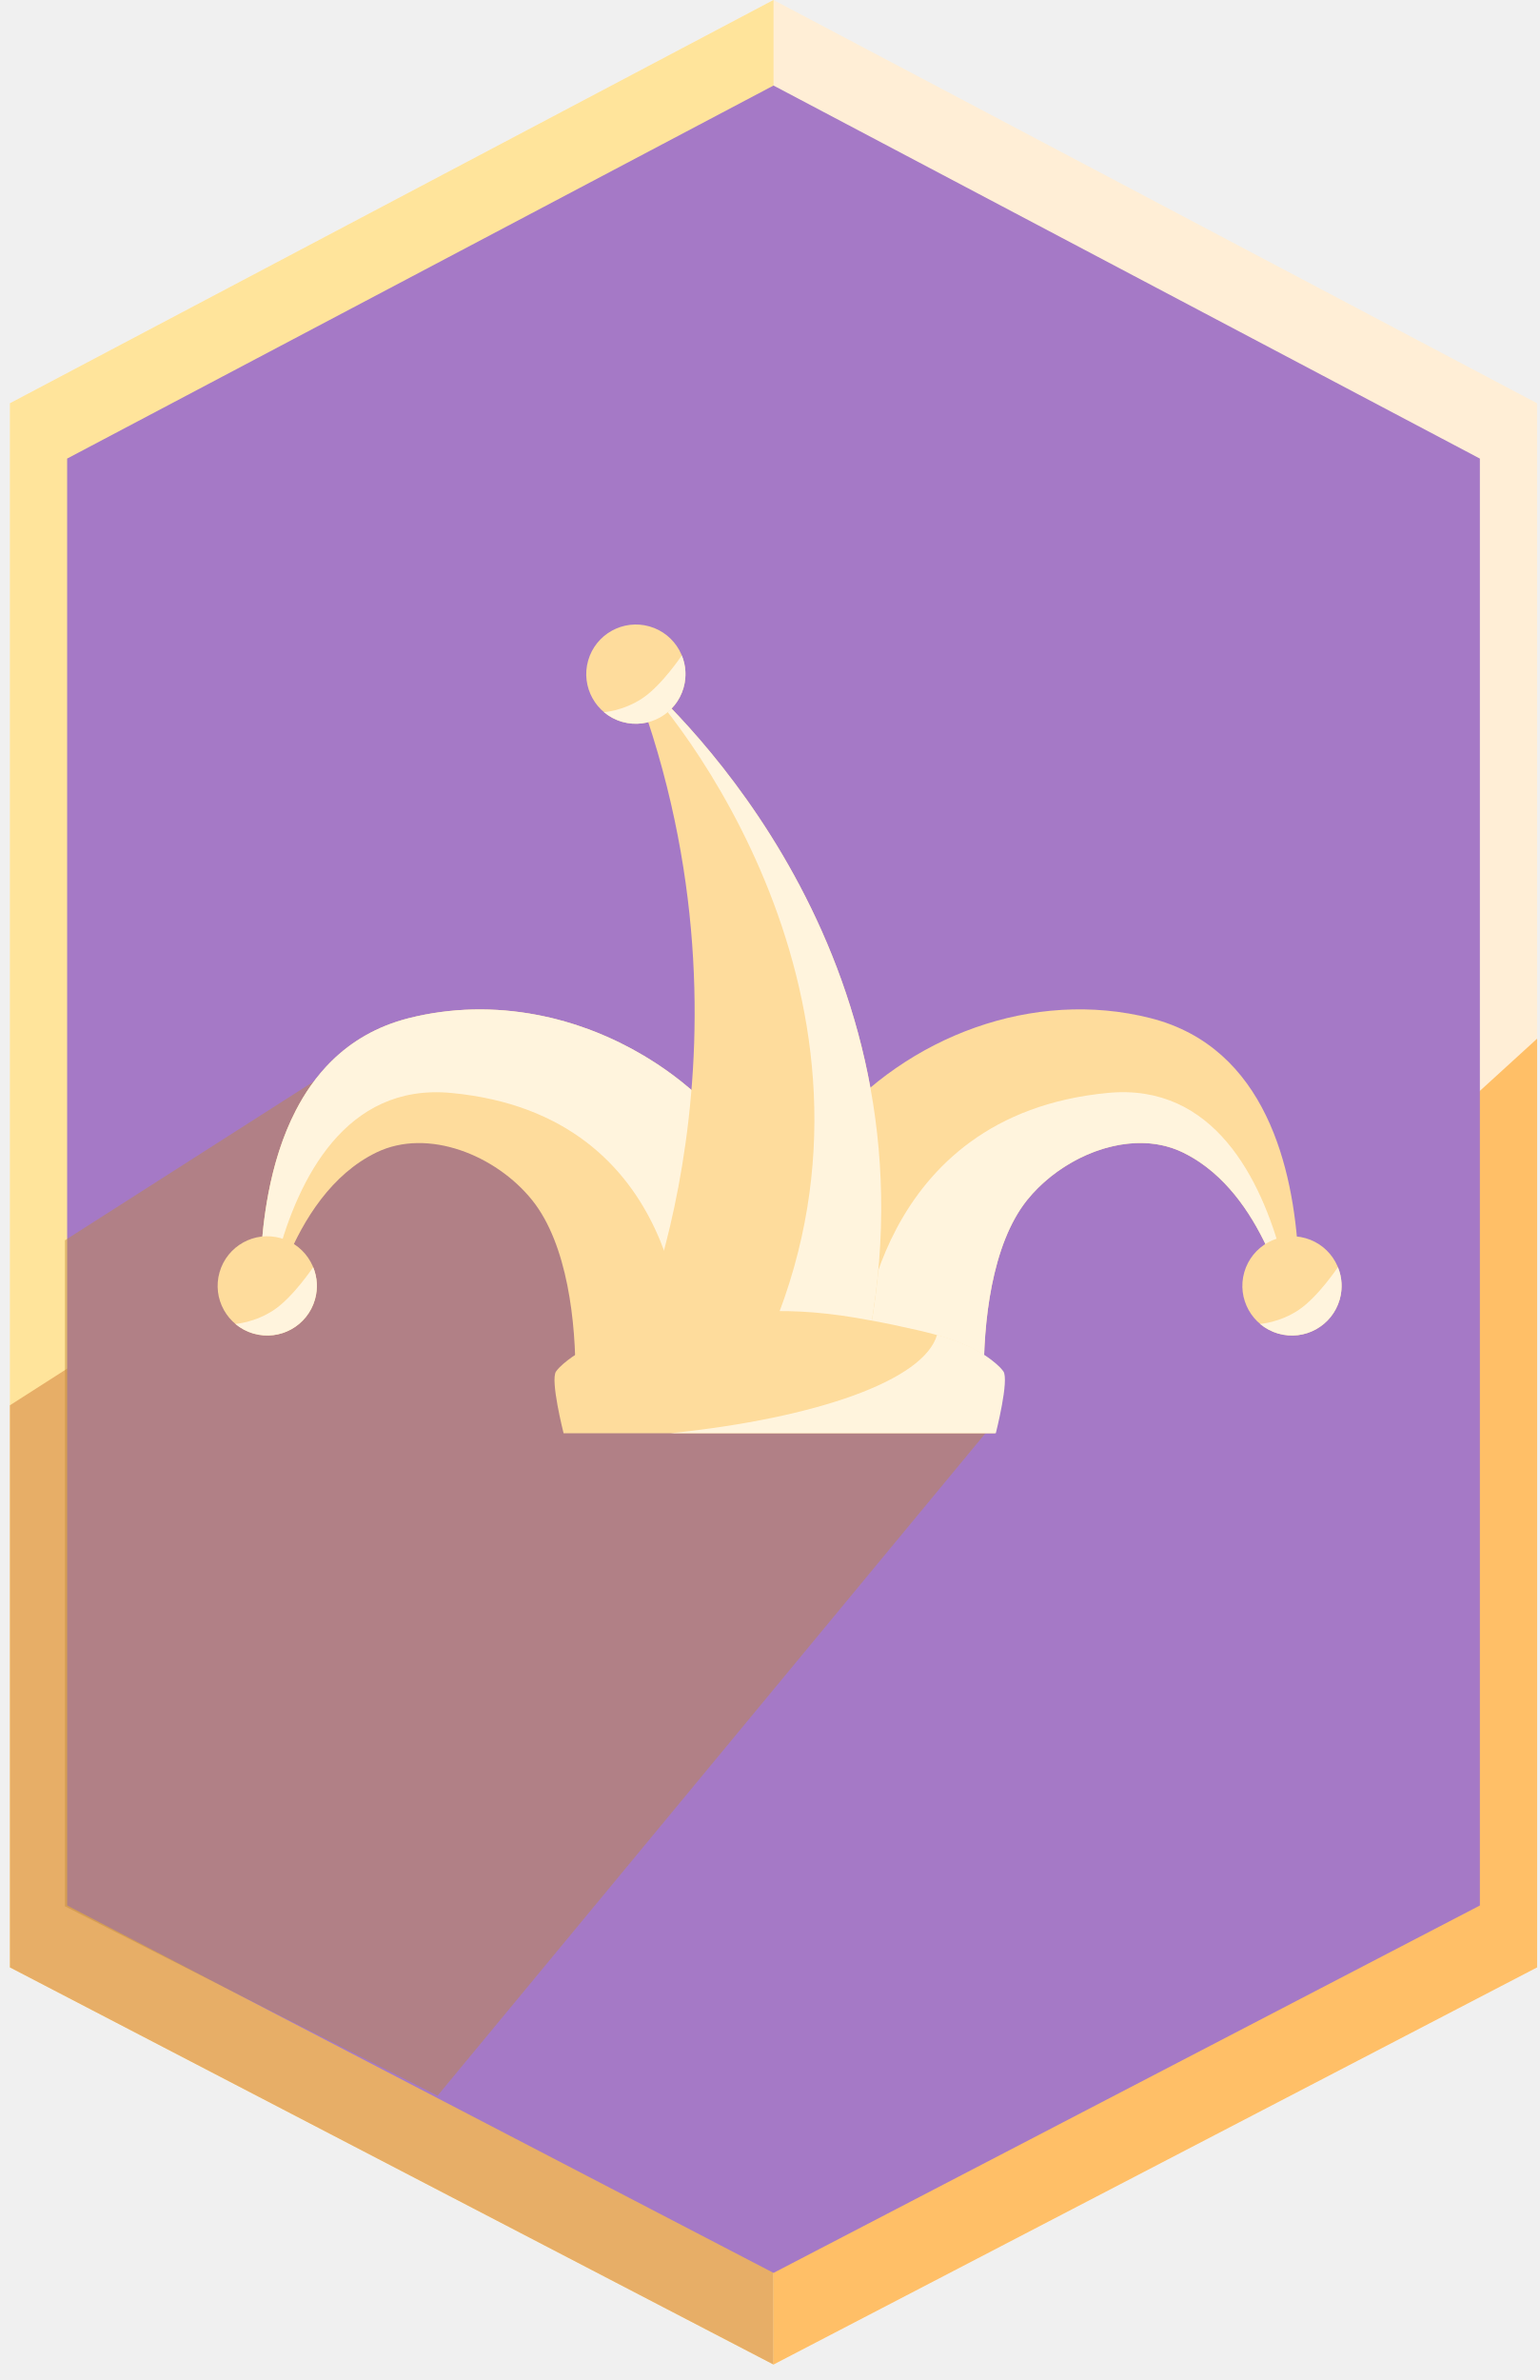
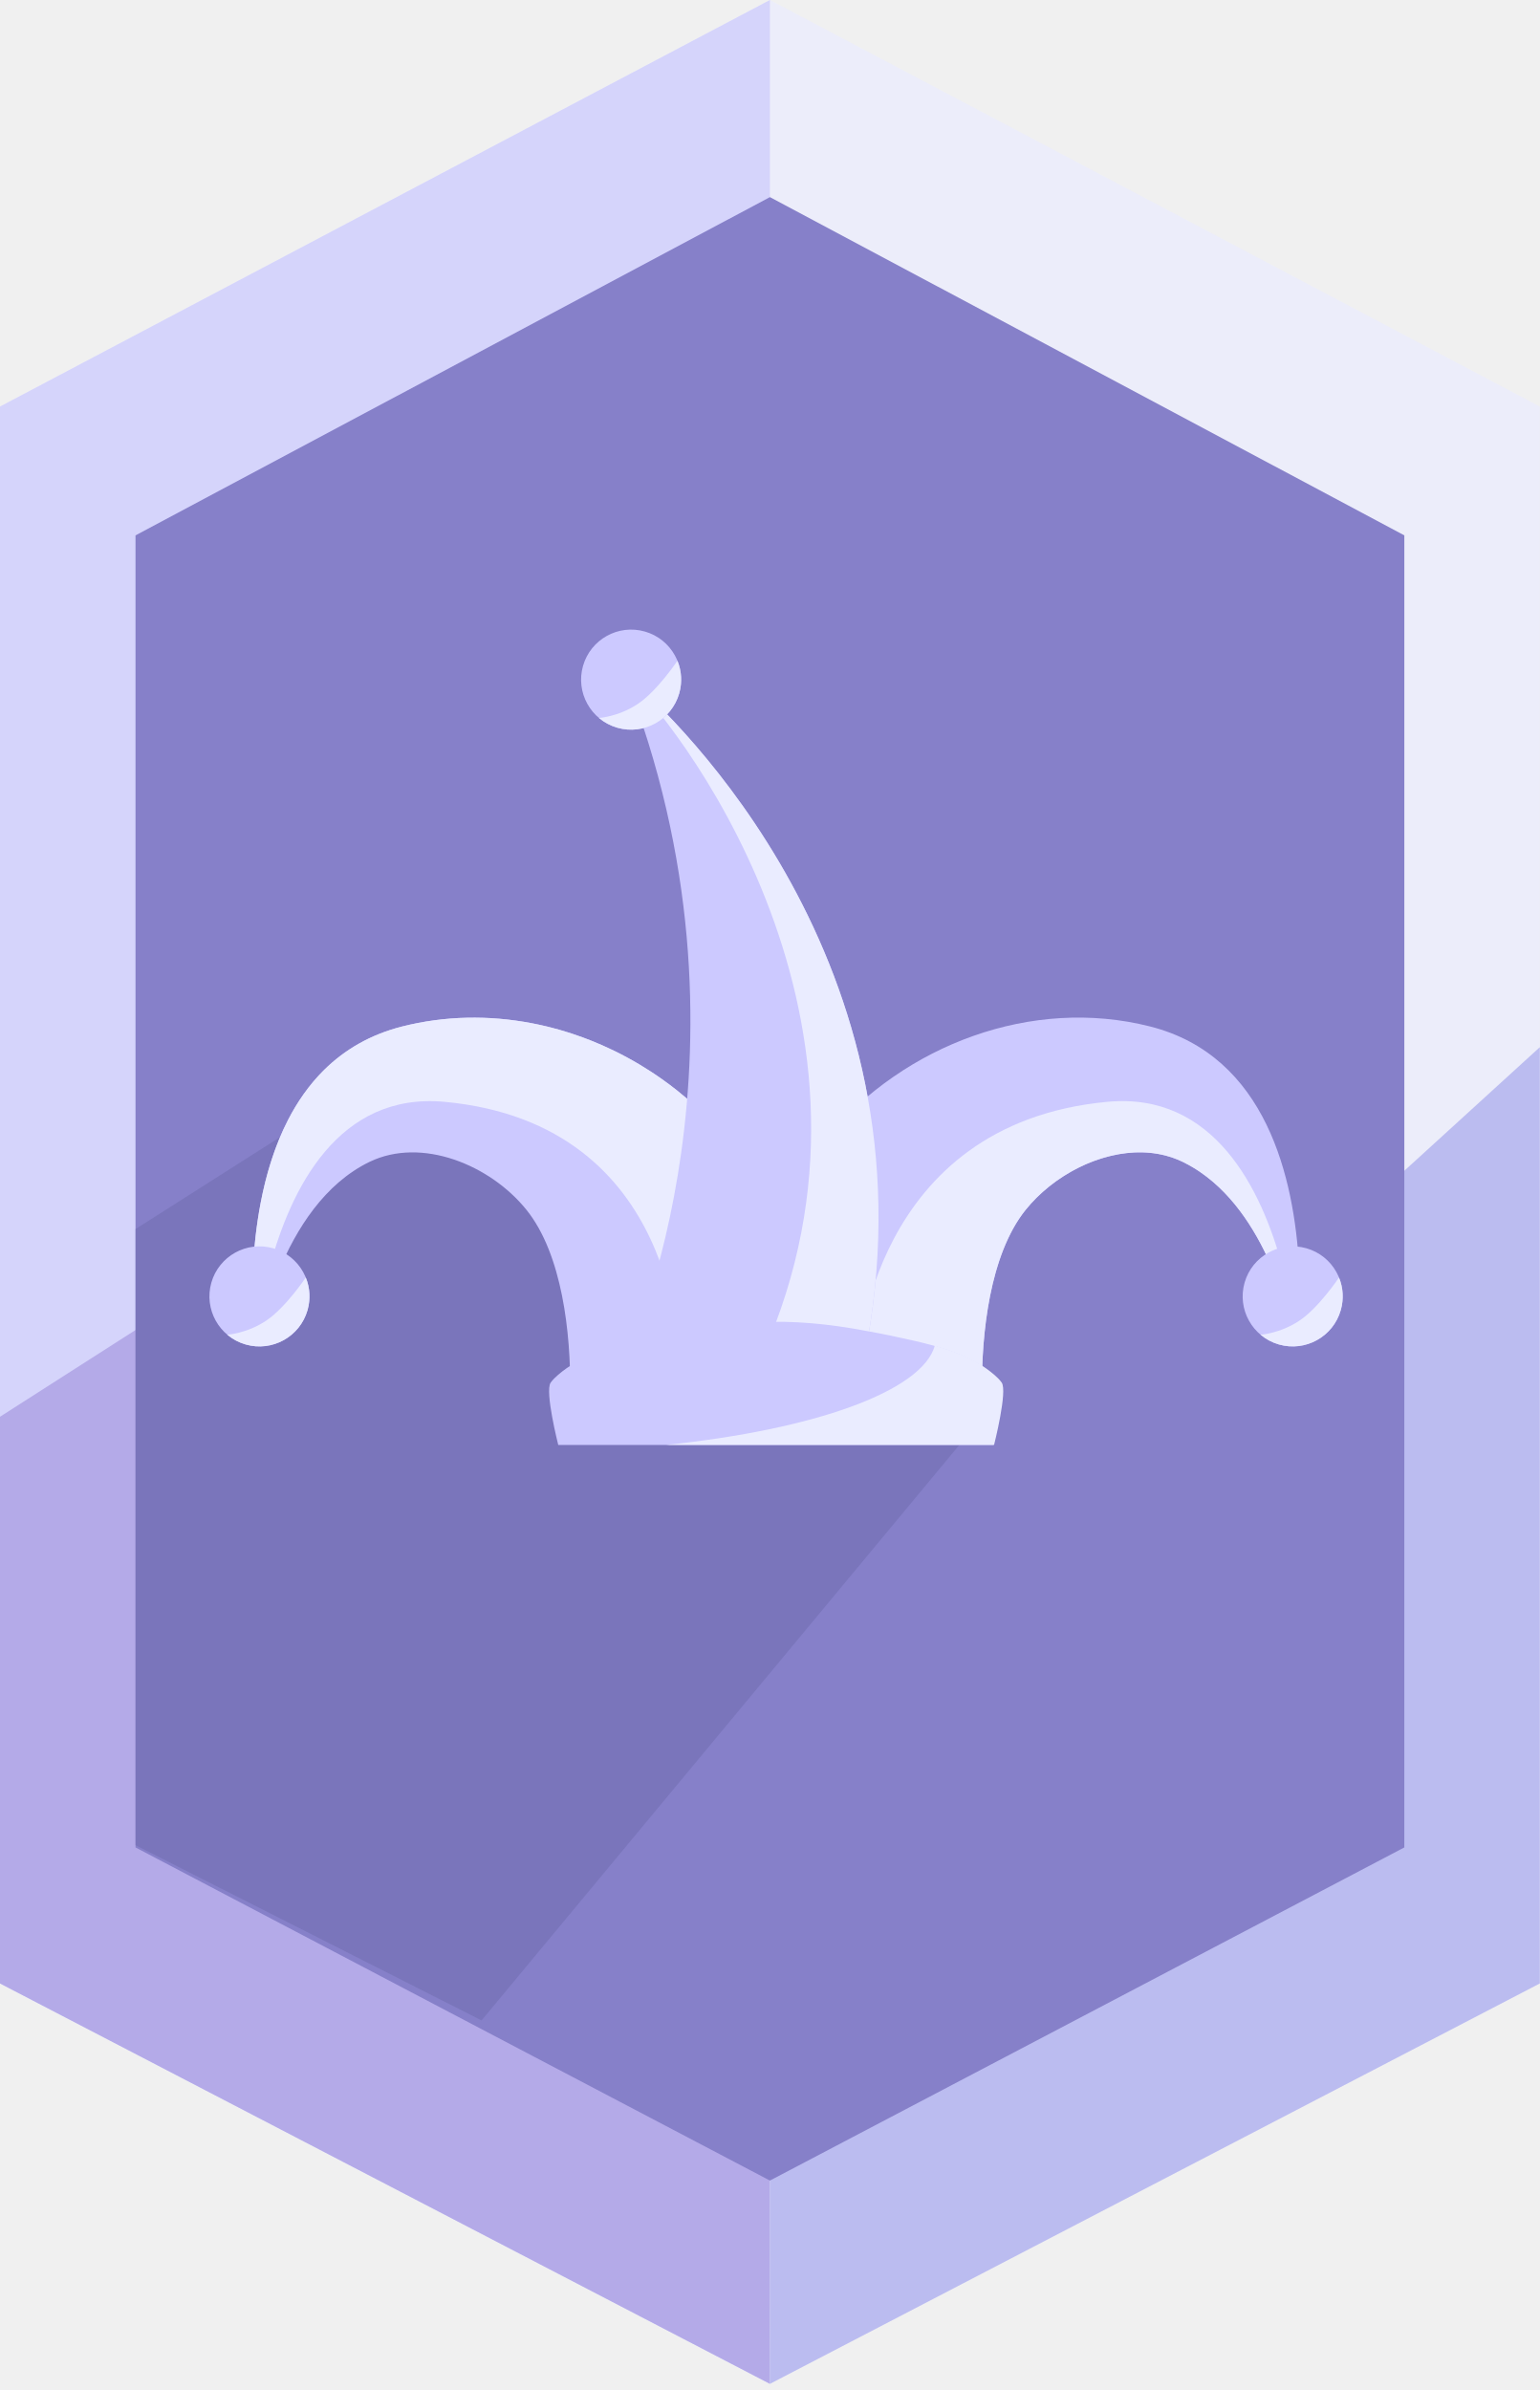
- <svg xmlns="http://www.w3.org/2000/svg" width="77" height="119" viewBox="0 0 77 119" fill="none">
-   <path d="M0.497 20.163L38.684 0L76.871 20.163V98.37L38.684 118.227L0.497 98.37V20.163Z" fill="#FFEED6" />
-   <path d="M0.497 20.163L38.684 0V33.91V52.851V118.227L0.497 98.37V20.163Z" fill="#FFE49B" />
-   <path d="M0.497 70.264L38.684 45.825V98.37V105.396V118.227L0.497 98.37V70.264Z" fill="#E7AE67" />
-   <path d="M38.684 112.117V86.761L76.871 51.935V98.37L38.684 118.227V114.867V112.117Z" fill="#FFBF67" />
-   <path d="M3.358 22.929L38.684 4.277L74.01 22.929V95.275L38.684 113.645L3.358 95.275V22.929Z" fill="#A579C6" />
-   <path opacity="0.46" d="M3.246 62.016L17.605 52.851L49.682 71.181L21.882 104.786L3.246 95.315V62.016Z" fill="#BF8A3A" />
-   <g clip-path="url(#clip0_4977_1440)">
-     <path d="M46.455 79.057C46.455 79.057 46.454 79.057 46.454 79.056V79.057H46.455V79.057Z" fill="#FFF4DD" />
-     <path d="M39.236 66.789C39.111 66.797 38.976 66.808 38.831 66.821C38.779 66.826 38.726 66.832 38.672 66.837C38.642 66.84 38.613 66.844 38.582 66.847C38.422 66.864 38.253 66.884 38.075 66.907C38.035 66.912 37.994 66.917 37.953 66.922C37.776 66.945 37.591 66.971 37.401 66.999C37.341 67.007 37.28 67.016 37.218 67.025C37.188 67.03 37.157 67.034 37.126 67.039C37.087 67.045 37.048 67.051 37.009 67.057C36.984 67.061 36.96 67.064 36.935 67.068C36.849 67.082 36.761 67.095 36.673 67.109C36.217 67.182 35.739 67.263 35.252 67.352C35.134 67.373 35.015 67.394 34.896 67.417C34.835 67.428 34.774 67.439 34.713 67.451C34.687 67.456 34.66 67.461 34.633 67.466C34.477 67.495 34.321 67.525 34.165 67.556C31.698 68.038 29.293 68.628 28.778 68.98C28.807 66.141 28.389 62.215 26.609 60.002C24.814 57.771 21.41 56.375 18.83 57.621C16.587 58.705 15.18 60.967 14.321 63.044C13.961 63.913 13.697 64.751 13.508 65.455C13.427 65.757 13.36 66.035 13.305 66.28C13.271 66.278 13.238 66.276 13.204 66.272C13.149 66.266 13.095 66.258 13.04 66.247C13.04 66.241 13.039 66.235 13.039 66.229C13.036 66.166 13.033 66.101 13.03 66.034V66.032C13.026 65.924 13.022 65.811 13.018 65.692C13.016 65.644 13.015 65.596 13.013 65.546C13.012 65.508 13.011 65.469 13.01 65.429C12.991 64.693 12.99 63.796 13.047 62.811C13.175 60.553 13.602 57.833 14.789 55.533C15.014 55.097 15.266 54.676 15.548 54.276C15.625 54.168 15.704 54.06 15.786 53.954C15.867 53.849 15.951 53.745 16.038 53.642C16.124 53.54 16.213 53.44 16.304 53.341C16.364 53.276 16.426 53.211 16.489 53.147C16.521 53.115 16.553 53.083 16.585 53.051C17.578 52.074 18.84 51.316 20.439 50.91C22.566 50.372 24.751 50.342 26.857 50.744C26.929 50.758 27.001 50.772 27.074 50.787H27.074C27.146 50.802 27.218 50.817 27.29 50.833C27.399 50.856 27.507 50.881 27.615 50.907C27.686 50.925 27.758 50.943 27.829 50.961C28.116 51.034 28.4 51.115 28.682 51.205C28.753 51.227 28.823 51.25 28.893 51.273C29.069 51.331 29.243 51.392 29.417 51.456C29.555 51.507 29.694 51.56 29.831 51.615H29.831C30.003 51.684 30.174 51.756 30.344 51.83C30.344 51.83 30.344 51.83 30.344 51.83C31.192 52.202 32.012 52.646 32.792 53.154C32.854 53.194 32.916 53.235 32.978 53.277C33.226 53.443 33.469 53.616 33.708 53.795C33.827 53.884 33.945 53.975 34.062 54.068C34.237 54.207 34.41 54.35 34.581 54.495C34.92 54.787 35.249 55.093 35.566 55.412C35.671 55.518 35.775 55.626 35.878 55.736C36.083 55.954 36.283 56.178 36.476 56.407C36.516 56.455 36.556 56.502 36.595 56.55C37.044 57.098 37.453 57.682 37.781 58.309C37.781 58.309 37.781 58.309 37.781 58.309C37.838 58.418 37.892 58.529 37.944 58.64C37.983 58.724 38.02 58.808 38.056 58.894C38.154 59.129 38.239 59.368 38.314 59.611C38.344 59.708 38.373 59.806 38.4 59.904C38.524 60.346 38.62 60.796 38.706 61.246C38.778 61.613 38.838 62.003 38.89 62.406C38.912 62.578 38.933 62.753 38.953 62.93V62.931C39.011 63.462 39.057 64.008 39.096 64.548C39.097 64.548 39.096 64.548 39.096 64.548C39.127 64.968 39.153 65.385 39.177 65.788C39.197 66.133 39.216 66.469 39.235 66.789H39.236Z" fill="#FEDC9C" />
-     <path d="M34.164 67.556C34.164 67.556 34.165 67.556 34.166 67.556V67.557H34.164V67.556Z" fill="#FFF4DD" />
-     <path d="M39.236 66.789C39.111 66.797 38.976 66.808 38.831 66.821C38.779 66.826 38.726 66.832 38.672 66.837C38.642 66.84 38.612 66.844 38.582 66.847C38.422 66.864 38.253 66.884 38.075 66.907C38.035 66.912 37.994 66.917 37.953 66.922C37.776 66.945 37.591 66.971 37.401 66.999C37.341 67.007 37.28 67.016 37.218 67.025C37.188 67.03 37.157 67.034 37.126 67.039C37.087 67.045 37.048 67.051 37.008 67.057C36.984 67.061 36.96 67.064 36.935 67.068C36.849 67.082 36.761 67.095 36.673 67.109C36.217 67.182 35.739 67.263 35.252 67.352C35.134 67.373 35.015 67.395 34.896 67.417C34.835 67.428 34.774 67.44 34.713 67.451C34.687 67.456 34.66 67.461 34.633 67.466C34.477 67.496 34.321 67.526 34.165 67.556C34.167 67.444 34.311 55.745 22.556 54.647C17.263 54.152 14.907 58.986 13.873 62.845C13.602 63.858 13.422 64.803 13.303 65.567C13.263 65.824 13.23 66.06 13.204 66.272C13.149 66.266 13.095 66.258 13.04 66.247C13.04 66.241 13.039 66.235 13.039 66.229C13.036 66.166 13.033 66.101 13.03 66.034V66.032C13.026 65.924 13.021 65.811 13.017 65.692C13.016 65.644 13.014 65.595 13.013 65.546C13.012 65.508 13.011 65.469 13.01 65.429C12.991 64.693 12.99 63.797 13.046 62.812C13.102 61.824 13.216 60.747 13.425 59.656C13.694 58.254 14.121 56.827 14.789 55.533C15.013 55.097 15.265 54.676 15.548 54.276C15.625 54.168 15.704 54.06 15.786 53.954C15.867 53.849 15.951 53.745 16.038 53.642C16.124 53.54 16.212 53.44 16.304 53.341C16.364 53.276 16.426 53.211 16.489 53.147C16.521 53.115 16.553 53.083 16.585 53.051C17.578 52.074 18.839 51.316 20.439 50.91C22.566 50.372 24.751 50.342 26.857 50.744C26.929 50.758 27.001 50.772 27.074 50.787H27.074C27.146 50.802 27.218 50.817 27.29 50.833C27.399 50.856 27.507 50.881 27.615 50.907C27.686 50.925 27.758 50.943 27.829 50.961C28.116 51.034 28.4 51.115 28.682 51.205C28.753 51.227 28.823 51.25 28.893 51.273C29.069 51.331 29.243 51.392 29.417 51.456C29.555 51.507 29.694 51.56 29.831 51.615H29.831C30.003 51.684 30.174 51.755 30.344 51.83C30.344 51.83 30.344 51.83 30.344 51.83C31.192 52.202 32.012 52.645 32.792 53.154C32.854 53.194 32.916 53.235 32.978 53.277C33.226 53.443 33.469 53.615 33.708 53.795C33.827 53.884 33.945 53.975 34.062 54.068C34.238 54.207 34.411 54.349 34.581 54.495C34.92 54.787 35.249 55.093 35.566 55.412C35.671 55.518 35.775 55.626 35.878 55.736C36.083 55.954 36.283 56.178 36.476 56.407C36.516 56.455 36.556 56.502 36.594 56.55C37.045 57.098 37.454 57.682 37.781 58.309C37.781 58.309 37.781 58.309 37.781 58.309C37.838 58.418 37.892 58.529 37.944 58.64C37.983 58.724 38.02 58.808 38.056 58.894C38.154 59.129 38.239 59.368 38.314 59.611C38.344 59.708 38.373 59.806 38.4 59.904C38.523 60.346 38.618 60.796 38.706 61.246C38.778 61.613 38.838 62.003 38.89 62.406C38.913 62.578 38.934 62.753 38.953 62.93V62.931C39.011 63.462 39.057 64.008 39.096 64.548C39.097 64.548 39.096 64.548 39.096 64.548C39.127 64.968 39.153 65.385 39.177 65.788C39.197 66.133 39.216 66.469 39.235 66.789H39.236Z" fill="#FFF4DD" />
-     <path d="M64.971 65.265C64.963 65.63 64.95 65.958 64.937 66.243C64.896 66.252 64.854 66.259 64.812 66.264C64.8 66.265 64.788 66.267 64.776 66.268C64.742 66.272 64.709 66.275 64.675 66.276C64.62 66.031 64.553 65.754 64.472 65.453C64.283 64.748 64.019 63.911 63.659 63.042C62.919 61.251 61.77 59.322 60.029 58.131C59.996 58.108 59.963 58.086 59.929 58.064C59.896 58.041 59.862 58.019 59.828 57.998C59.797 57.978 59.766 57.958 59.734 57.939C59.703 57.92 59.671 57.901 59.639 57.882C59.575 57.844 59.511 57.807 59.446 57.772C59.349 57.718 59.25 57.667 59.15 57.619C58.983 57.538 58.813 57.469 58.639 57.41C58.618 57.403 58.596 57.395 58.574 57.388C58.481 57.358 58.386 57.33 58.291 57.306C58.291 57.306 58.291 57.306 58.29 57.306C58.227 57.29 58.164 57.275 58.1 57.261C58.1 57.261 58.099 57.261 58.099 57.261C57.044 57.036 55.916 57.164 54.85 57.544C54.689 57.601 54.529 57.664 54.371 57.733C54.34 57.747 54.308 57.761 54.276 57.775C54.119 57.845 53.965 57.921 53.812 58.002C53.781 58.019 53.751 58.035 53.72 58.052C53.599 58.118 53.479 58.188 53.362 58.26C53.244 58.332 53.128 58.408 53.014 58.486C52.957 58.525 52.901 58.565 52.845 58.606C52.761 58.666 52.679 58.728 52.598 58.792H52.598C52.544 58.835 52.49 58.878 52.438 58.921H52.437C52.332 59.009 52.228 59.099 52.129 59.191H52.128C52.053 59.26 51.979 59.33 51.907 59.402C51.715 59.593 51.535 59.793 51.368 60C51.341 60.033 51.315 60.067 51.288 60.102C51.236 60.17 51.185 60.239 51.135 60.311C51.135 60.311 51.134 60.311 51.134 60.311C51.084 60.382 51.035 60.455 50.988 60.529C50.988 60.53 50.987 60.53 50.987 60.53C50.94 60.604 50.893 60.679 50.848 60.756C50.757 60.911 50.671 61.07 50.589 61.234C50.506 61.397 50.429 61.566 50.356 61.738C50.283 61.91 50.214 62.086 50.149 62.266C50.116 62.356 50.085 62.446 50.055 62.538C49.553 64.044 49.317 65.755 49.234 67.324C49.232 67.371 49.23 67.419 49.227 67.466C49.203 67.991 49.195 68.499 49.2 68.976V68.977C49.2 68.977 49.2 68.977 49.2 68.977C49.188 68.968 49.174 68.96 49.16 68.951C49.146 68.942 49.13 68.934 49.114 68.925C49.097 68.916 49.079 68.907 49.061 68.898C49.052 68.893 49.042 68.889 49.032 68.884C49.023 68.879 49.013 68.875 49.002 68.87C48.96 68.851 48.914 68.831 48.863 68.81C48.692 68.741 48.476 68.667 48.223 68.589C48.153 68.567 48.081 68.546 48.005 68.524C47.978 68.516 47.951 68.508 47.923 68.5C47.871 68.485 47.818 68.47 47.763 68.454C47.708 68.439 47.653 68.424 47.596 68.408C47.591 68.407 47.585 68.406 47.58 68.404C47.548 68.395 47.516 68.387 47.483 68.378C46.474 68.108 45.154 67.815 43.815 67.553C43.458 67.483 43.099 67.416 42.744 67.352C42.635 67.332 42.526 67.313 42.419 67.293C42.341 67.28 42.264 67.266 42.188 67.253C40.816 67.015 39.555 66.838 38.742 66.785C38.844 65.081 38.945 62.919 39.271 61.243C39.426 60.443 39.608 59.643 39.922 58.891C40.302 57.98 40.867 57.158 41.501 56.404C45.373 51.811 51.678 49.422 57.539 50.907C63.326 52.374 64.684 58.453 64.931 62.809C64.984 63.723 64.987 64.561 64.972 65.265H64.971Z" fill="#FEDC9C" />
-     <path d="M64.776 66.268C64.742 66.272 64.709 66.275 64.675 66.276C64.62 66.031 64.553 65.754 64.472 65.453C64.283 64.748 64.019 63.911 63.66 63.042C62.919 61.251 61.77 59.322 60.03 58.131C59.997 58.108 59.963 58.085 59.93 58.064C59.896 58.041 59.862 58.019 59.828 57.998C59.797 57.977 59.766 57.958 59.734 57.939C59.703 57.919 59.671 57.9 59.639 57.882C59.575 57.844 59.511 57.807 59.446 57.772C59.349 57.718 59.25 57.667 59.15 57.619C58.983 57.538 58.813 57.469 58.639 57.41C58.618 57.403 58.596 57.395 58.575 57.388C58.481 57.358 58.386 57.331 58.291 57.306C58.291 57.306 58.291 57.306 58.291 57.306C58.227 57.29 58.164 57.275 58.1 57.261C58.1 57.261 58.099 57.261 58.099 57.261C58.043 57.249 57.986 57.239 57.93 57.229C57.914 57.226 57.899 57.223 57.883 57.22C57.834 57.212 57.785 57.205 57.736 57.198C57.712 57.195 57.687 57.192 57.663 57.189C57.623 57.184 57.582 57.179 57.541 57.175C57.507 57.172 57.472 57.169 57.437 57.166C57.419 57.165 57.401 57.164 57.383 57.163C57.322 57.159 57.261 57.155 57.199 57.154C57.192 57.154 57.185 57.153 57.178 57.153C55.025 57.093 52.734 58.305 51.37 60C49.59 62.212 49.173 66.138 49.202 68.978C49.201 68.977 49.201 68.977 49.2 68.976C49.187 68.968 49.174 68.959 49.159 68.951C49.145 68.942 49.129 68.933 49.113 68.924C49.096 68.915 49.078 68.906 49.06 68.897C49.051 68.892 49.041 68.888 49.032 68.884C49.022 68.879 49.012 68.874 49.002 68.87C48.96 68.85 48.913 68.83 48.863 68.81C48.691 68.741 48.475 68.667 48.222 68.589C48.153 68.567 48.08 68.545 48.005 68.523C47.978 68.515 47.95 68.507 47.923 68.5C47.87 68.484 47.817 68.469 47.762 68.454C47.707 68.439 47.652 68.423 47.595 68.408C47.59 68.407 47.584 68.405 47.579 68.403C47.547 68.395 47.515 68.386 47.482 68.377C46.473 68.108 45.152 67.903 43.815 67.642C43.814 67.642 43.067 67.475 43.066 67.475V67.474C43.065 67.314 43.693 55.74 55.424 54.644C60.717 54.15 63.073 58.983 64.107 62.842C64.378 63.855 64.558 64.8 64.676 65.565C64.716 65.821 64.749 66.056 64.776 66.268V66.268Z" fill="#FFF4DD" />
-     <path d="M43.524 66.493C43.511 66.569 43.497 66.645 43.483 66.72L40.735 66.645C40.735 66.652 40.734 66.659 40.733 66.666C40.731 66.684 40.728 66.702 40.725 66.72L31.657 67.12C31.657 67.12 38.733 51.808 31.446 33.412C31.447 33.412 31.447 33.412 31.447 33.413C31.448 33.413 31.448 33.414 31.449 33.414C31.47 33.431 31.582 33.522 31.769 33.686C33.994 35.625 46.853 47.756 43.524 66.493Z" fill="#FEDC9C" />
-     <path d="M43.524 66.494L42.058 66.469L38.654 66.421C45.357 50.093 33.888 35.58 31.449 33.415C31.47 33.431 31.582 33.523 31.769 33.686C33.994 35.625 46.853 47.756 43.524 66.494Z" fill="#FFF4DD" />
-     <path d="M31.118 36.092C32.435 36.469 33.809 35.706 34.185 34.389C34.562 33.071 33.799 31.698 32.482 31.321C31.165 30.945 29.791 31.707 29.414 33.025C29.038 34.342 29.801 35.716 31.118 36.092Z" fill="#FEDC9C" />
-     <path d="M30.204 35.608C30.464 35.826 30.771 35.993 31.118 36.092C32.436 36.469 33.808 35.706 34.185 34.389C34.344 33.833 34.302 33.267 34.097 32.77C34.097 32.77 33.105 34.258 32.139 34.906C31.175 35.552 30.204 35.608 30.204 35.608H30.204Z" fill="#FFF4DD" />
-     <path fill-rule="evenodd" clip-rule="evenodd" d="M49.765 71.664L37.995 71.664C37.914 71.664 37.835 71.664 37.757 71.664H28.186C28.186 71.664 27.506 68.995 27.809 68.572C27.916 68.424 28.048 68.297 28.186 68.179C29.277 67.245 30.695 66.822 32.084 66.503C36.741 65.433 39.549 65.261 43.536 66.02C44.266 66.151 45.038 66.312 45.867 66.503C46.452 66.637 47.042 66.79 47.61 66.992C48.392 67.268 49.134 67.638 49.765 68.179C49.904 68.297 50.035 68.424 50.142 68.572C50.443 68.991 49.776 71.622 49.765 71.664Z" fill="#FEDC9C" />
-     <path fill-rule="evenodd" clip-rule="evenodd" d="M49.802 71.66L38.032 71.66C37.951 71.66 37.872 71.66 37.794 71.66H33.538C40.867 70.903 46.223 69.007 46.862 66.74C47.127 66.814 47.389 66.896 47.647 66.987C48.429 67.264 49.171 67.634 49.802 68.175C49.94 68.293 50.072 68.42 50.179 68.568C50.48 68.987 49.813 71.618 49.802 71.66Z" fill="#FFF4DD" />
-     <path d="M63.931 66.68C65.248 67.057 66.622 66.294 66.999 64.976C67.375 63.659 66.612 62.285 65.295 61.909C63.978 61.532 62.605 62.295 62.227 63.613C61.851 64.93 62.614 66.303 63.931 66.68Z" fill="#FEDC9C" />
-     <path d="M63.017 66.195C63.277 66.414 63.584 66.581 63.931 66.68C65.249 67.056 66.621 66.294 66.999 64.976C67.158 64.42 67.115 63.854 66.91 63.358C66.91 63.358 65.918 64.846 64.953 65.494C63.989 66.139 63.017 66.195 63.017 66.195H63.017Z" fill="#FFF4DD" />
-     <path d="M12.684 66.68C14.001 67.057 15.374 66.294 15.751 64.976C16.127 63.659 15.364 62.285 14.047 61.909C12.73 61.532 11.357 62.295 10.98 63.613C10.603 64.93 11.366 66.303 12.684 66.68Z" fill="#FEDC9C" />
-     <path d="M11.769 66.195C12.029 66.414 12.337 66.581 12.683 66.68C14.001 67.056 15.374 66.294 15.751 64.976C15.91 64.42 15.867 63.854 15.662 63.358C15.662 63.358 14.67 64.846 13.705 65.494C12.741 66.139 11.769 66.195 11.769 66.195H11.769Z" fill="#FFF4DD" />
+ <svg xmlns="http://www.w3.org/2000/svg" width="125" height="194" viewBox="0 0 125 194" fill="none">
+   <path d="M0 33L62.5 0L125 33V161L62.5 193.5L0 161V33Z" fill="#ECEDFA" />
+   <path d="M0 33L62.5 0V55.5V86.5V193.5L0 161V33Z" fill="#D5D4FB" />
+   <path d="M0 115L62.5 75V161V172.5V193.5L0 161V115Z" fill="#B4AAE8" />
+   <path d="M62.5 183.5V142L125 85V161L62.5 193.5V188V183.5Z" fill="#BBBCF0" />
+   <path d="M11 43.457L62.5 16L114 43.457V149.959L62.5 177L11 149.959V43.457Z" fill="#8680C9" />
+   <path opacity="0.46" d="M11 99.765L32.645 86L81 113.529L39.092 164L11 149.776V99.765Z" fill="#6B69AA" />
+   <g clip-path="url(#clip0_4558_403)">
+     <path d="M75.218 129.39C75.218 129.39 75.217 129.39 75.217 129.39V129.391H75.218V129.39Z" fill="#FFF4DD" />
+     <path d="M63.404 109.312C63.199 109.325 62.977 109.343 62.74 109.365C62.656 109.374 62.569 109.382 62.48 109.392C62.432 109.396 62.383 109.402 62.334 109.407C62.072 109.435 61.794 109.468 61.504 109.505C61.438 109.513 61.371 109.522 61.303 109.531C61.013 109.568 60.711 109.61 60.4 109.655C60.301 109.669 60.202 109.684 60.102 109.699C60.051 109.706 60.001 109.714 59.951 109.722C59.887 109.731 59.822 109.741 59.758 109.751C59.718 109.757 59.678 109.763 59.638 109.769C59.496 109.791 59.353 109.813 59.209 109.836C58.462 109.955 57.679 110.088 56.884 110.233C56.69 110.268 56.496 110.303 56.3 110.34C56.2 110.358 56.1 110.377 56.001 110.396C55.958 110.404 55.914 110.412 55.87 110.421C55.615 110.468 55.36 110.517 55.104 110.567C51.065 111.356 47.129 112.322 46.287 112.899C46.335 108.251 45.651 101.825 42.738 98.205C39.798 94.552 34.229 92.268 30.005 94.307C26.335 96.081 24.032 99.784 22.625 103.182C22.036 104.606 21.604 105.976 21.295 107.129C21.162 107.623 21.052 108.078 20.962 108.479C20.907 108.477 20.852 108.473 20.797 108.466C20.708 108.457 20.619 108.443 20.529 108.424C20.528 108.415 20.528 108.406 20.528 108.396C20.523 108.293 20.518 108.186 20.513 108.076V108.074C20.506 107.897 20.499 107.711 20.493 107.517C20.49 107.439 20.488 107.359 20.485 107.278C20.483 107.215 20.481 107.151 20.48 107.087C20.449 105.882 20.448 104.414 20.54 102.802C20.75 99.107 21.448 94.654 23.391 90.889C23.759 90.176 24.172 89.488 24.634 88.833C24.76 88.655 24.89 88.479 25.023 88.306C25.157 88.133 25.294 87.963 25.435 87.795C25.577 87.628 25.722 87.464 25.871 87.302C25.97 87.195 26.071 87.089 26.175 86.984C26.226 86.932 26.278 86.88 26.331 86.828C27.956 85.229 30.021 83.988 32.64 83.324C36.12 82.442 39.696 82.394 43.142 83.052C43.261 83.074 43.379 83.097 43.498 83.122H43.498C43.616 83.146 43.734 83.171 43.852 83.197C44.03 83.236 44.206 83.276 44.383 83.319C44.5 83.348 44.617 83.377 44.734 83.407C45.203 83.527 45.669 83.659 46.13 83.806C46.245 83.843 46.36 83.879 46.475 83.917C46.763 84.013 47.048 84.113 47.333 84.217C47.559 84.301 47.786 84.388 48.011 84.478H48.011C48.292 84.59 48.572 84.708 48.849 84.829C48.849 84.829 48.85 84.829 48.85 84.829C50.239 85.438 51.58 86.164 52.856 86.996C52.958 87.062 53.06 87.129 53.162 87.198C53.567 87.47 53.965 87.752 54.355 88.045C54.551 88.191 54.744 88.34 54.935 88.492C55.222 88.72 55.505 88.953 55.784 89.192C56.34 89.669 56.879 90.17 57.396 90.692C57.569 90.866 57.739 91.043 57.908 91.221C58.243 91.578 58.57 91.945 58.887 92.321C58.952 92.398 59.017 92.476 59.08 92.554C59.815 93.451 60.486 94.407 61.022 95.433C61.022 95.433 61.023 95.433 61.023 95.434C61.116 95.612 61.205 95.793 61.289 95.975C61.352 96.113 61.413 96.251 61.471 96.39C61.632 96.775 61.771 97.167 61.894 97.565C61.944 97.724 61.991 97.884 62.036 98.044C62.237 98.767 62.395 99.504 62.536 100.24C62.653 100.84 62.752 101.478 62.838 102.139C62.874 102.421 62.908 102.707 62.94 102.997V102.998C63.035 103.866 63.111 104.76 63.175 105.644C63.175 105.644 63.175 105.645 63.175 105.645C63.224 106.332 63.267 107.014 63.306 107.673C63.34 108.239 63.371 108.789 63.402 109.312H63.404Z" fill="#CCC9FF" />
+     <path d="M55.103 110.568C55.103 110.568 55.104 110.568 55.105 110.567V110.568H55.103V110.568Z" fill="#EAECFF" />
+     <path d="M63.404 109.312C63.2 109.325 62.978 109.343 62.741 109.365C62.656 109.374 62.57 109.382 62.481 109.392C62.432 109.396 62.383 109.402 62.334 109.407C62.072 109.435 61.795 109.468 61.504 109.505C61.438 109.513 61.371 109.522 61.303 109.531C61.013 109.568 60.712 109.61 60.4 109.655C60.302 109.669 60.202 109.684 60.102 109.699C60.051 109.706 60.001 109.714 59.951 109.722C59.887 109.731 59.823 109.741 59.758 109.751C59.718 109.757 59.678 109.763 59.638 109.769C59.496 109.791 59.353 109.813 59.209 109.836C58.462 109.955 57.68 110.088 56.884 110.233C56.69 110.268 56.496 110.304 56.301 110.34C56.201 110.359 56.101 110.377 56.002 110.396C55.958 110.404 55.914 110.412 55.871 110.421C55.615 110.469 55.36 110.518 55.105 110.568C55.107 110.384 55.343 91.236 36.105 89.439C27.442 88.629 23.585 96.541 21.893 102.857C21.448 104.514 21.154 106.062 20.96 107.312C20.895 107.733 20.841 108.12 20.797 108.466C20.708 108.457 20.619 108.443 20.529 108.425C20.529 108.415 20.528 108.406 20.528 108.396C20.523 108.293 20.518 108.186 20.514 108.076V108.074C20.506 107.896 20.499 107.711 20.492 107.517C20.49 107.439 20.487 107.359 20.485 107.278C20.483 107.215 20.482 107.151 20.48 107.087C20.449 105.882 20.448 104.415 20.54 102.803C20.632 101.186 20.817 99.424 21.16 97.639C21.599 95.343 22.299 93.008 23.392 90.889C23.759 90.176 24.172 89.488 24.634 88.833C24.76 88.655 24.889 88.479 25.023 88.306C25.157 88.133 25.294 87.963 25.435 87.795C25.577 87.628 25.722 87.464 25.871 87.302C25.971 87.195 26.072 87.089 26.175 86.984C26.226 86.932 26.279 86.88 26.331 86.828C27.957 85.229 30.021 83.988 32.64 83.324C36.12 82.442 39.696 82.394 43.143 83.052C43.261 83.074 43.38 83.097 43.498 83.122H43.499C43.617 83.146 43.735 83.171 43.853 83.197C44.03 83.236 44.207 83.276 44.383 83.319C44.501 83.347 44.617 83.377 44.735 83.407C45.203 83.527 45.669 83.659 46.13 83.806C46.246 83.842 46.361 83.879 46.475 83.917C46.763 84.012 47.048 84.112 47.333 84.217C47.56 84.3 47.786 84.387 48.011 84.478H48.012C48.293 84.59 48.573 84.707 48.85 84.829C48.85 84.829 48.85 84.829 48.85 84.829C50.239 85.438 51.581 86.163 52.857 86.996C52.959 87.062 53.06 87.129 53.162 87.198C53.567 87.469 53.965 87.751 54.356 88.045C54.551 88.191 54.744 88.34 54.936 88.492C55.223 88.719 55.506 88.953 55.784 89.192C56.341 89.669 56.879 90.17 57.397 90.692C57.569 90.865 57.74 91.042 57.908 91.221C58.244 91.578 58.571 91.945 58.887 92.321C58.952 92.398 59.017 92.476 59.081 92.554C59.818 93.451 60.488 94.407 61.022 95.433C61.022 95.433 61.023 95.433 61.023 95.434C61.116 95.612 61.205 95.793 61.289 95.975C61.352 96.113 61.414 96.251 61.472 96.39C61.632 96.775 61.772 97.167 61.895 97.565C61.944 97.724 61.991 97.884 62.036 98.044C62.236 98.767 62.393 99.504 62.537 100.24C62.654 100.84 62.753 101.478 62.838 102.139C62.875 102.421 62.909 102.707 62.94 102.997V102.998C63.036 103.866 63.111 104.76 63.175 105.644C63.176 105.644 63.175 105.645 63.175 105.645C63.225 106.332 63.267 107.014 63.307 107.673C63.34 108.239 63.371 108.789 63.403 109.312H63.404Z" fill="#EAECFF" />
+     <path d="M105.523 106.818C105.511 107.415 105.49 107.952 105.468 108.418C105.401 108.433 105.332 108.444 105.263 108.453C105.243 108.455 105.224 108.458 105.204 108.46C105.149 108.467 105.094 108.471 105.039 108.473C104.949 108.072 104.84 107.618 104.707 107.125C104.397 105.972 103.965 104.602 103.377 103.179C102.165 100.248 100.284 97.092 97.436 95.142C97.382 95.105 97.327 95.068 97.272 95.032C97.217 94.995 97.162 94.959 97.106 94.923C97.055 94.891 97.004 94.859 96.952 94.827C96.901 94.796 96.849 94.765 96.797 94.734C96.692 94.672 96.587 94.612 96.48 94.553C96.322 94.466 96.16 94.383 95.996 94.304C95.723 94.172 95.444 94.058 95.161 93.962C95.125 93.95 95.09 93.938 95.054 93.926C94.901 93.876 94.747 93.831 94.591 93.792C94.59 93.792 94.59 93.791 94.59 93.791C94.486 93.765 94.382 93.74 94.278 93.719C94.278 93.719 94.277 93.719 94.276 93.718C92.55 93.35 90.703 93.56 88.959 94.181C88.695 94.275 88.434 94.378 88.175 94.49C88.124 94.513 88.072 94.536 88.02 94.559C87.763 94.674 87.509 94.798 87.26 94.931C87.21 94.958 87.159 94.985 87.11 95.012C86.911 95.12 86.715 95.234 86.523 95.353C86.33 95.471 86.141 95.595 85.954 95.723C85.861 95.787 85.769 95.852 85.677 95.919C85.54 96.017 85.405 96.119 85.273 96.224H85.272C85.184 96.293 85.096 96.364 85.01 96.435H85.01C84.837 96.578 84.668 96.725 84.504 96.876H84.504C84.381 96.99 84.26 97.105 84.143 97.222C83.828 97.535 83.533 97.862 83.26 98.201C83.216 98.255 83.172 98.311 83.129 98.367C83.043 98.478 82.96 98.592 82.878 98.709C82.878 98.71 82.877 98.71 82.877 98.71C82.795 98.826 82.715 98.946 82.637 99.067C82.637 99.068 82.637 99.068 82.637 99.068C82.559 99.189 82.483 99.313 82.408 99.438C82.26 99.691 82.118 99.951 81.984 100.22C81.85 100.488 81.723 100.764 81.604 101.046C81.484 101.327 81.371 101.615 81.265 101.909C81.211 102.056 81.16 102.205 81.111 102.354C80.289 104.819 79.903 107.62 79.768 110.187C79.764 110.265 79.76 110.343 79.756 110.42C79.716 111.28 79.703 112.111 79.712 112.892V112.893C79.712 112.893 79.711 112.893 79.711 112.893C79.691 112.879 79.669 112.865 79.646 112.851C79.623 112.837 79.597 112.822 79.57 112.808C79.543 112.793 79.514 112.778 79.483 112.764C79.469 112.756 79.453 112.749 79.437 112.741C79.421 112.733 79.405 112.726 79.388 112.719C79.319 112.687 79.243 112.654 79.16 112.621C78.88 112.507 78.526 112.386 78.112 112.258C77.998 112.223 77.879 112.187 77.756 112.151C77.712 112.138 77.667 112.125 77.622 112.113C77.536 112.087 77.449 112.063 77.359 112.038C77.269 112.013 77.179 111.987 77.086 111.962C77.077 111.96 77.068 111.958 77.06 111.955C77.008 111.941 76.955 111.927 76.901 111.913C75.25 111.47 73.089 110.991 70.898 110.563C70.313 110.449 69.726 110.338 69.145 110.233C68.966 110.201 68.789 110.169 68.612 110.138C68.486 110.115 68.36 110.093 68.235 110.071C65.99 109.683 63.926 109.393 62.595 109.306C62.762 106.517 62.927 102.978 63.461 100.235C63.714 98.925 64.013 97.616 64.526 96.385C65.148 94.895 66.072 93.55 67.111 92.316C73.448 84.798 83.766 80.888 93.359 83.319C102.831 85.72 105.053 95.669 105.459 102.798C105.544 104.294 105.549 105.666 105.524 106.818H105.523Z" fill="#CCC9FF" />
+     <path d="M105.204 108.46C105.15 108.467 105.095 108.471 105.039 108.474C104.949 108.073 104.84 107.619 104.707 107.125C104.397 105.973 103.966 104.603 103.377 103.179C102.165 100.248 100.285 97.092 97.436 95.142C97.382 95.104 97.328 95.067 97.273 95.032C97.218 94.995 97.162 94.959 97.106 94.924C97.055 94.891 97.004 94.859 96.953 94.828C96.901 94.796 96.85 94.764 96.797 94.734C96.693 94.672 96.588 94.612 96.481 94.554C96.322 94.467 96.161 94.383 95.997 94.304C95.723 94.172 95.445 94.059 95.161 93.962C95.126 93.95 95.09 93.938 95.055 93.926C94.901 93.877 94.747 93.832 94.591 93.792C94.591 93.792 94.591 93.792 94.59 93.792C94.487 93.765 94.382 93.741 94.279 93.719C94.278 93.719 94.277 93.719 94.277 93.718C94.184 93.699 94.092 93.681 93.999 93.665C93.974 93.661 93.949 93.656 93.923 93.652C93.844 93.638 93.763 93.627 93.683 93.616C93.643 93.611 93.602 93.605 93.562 93.6C93.497 93.593 93.43 93.585 93.364 93.578C93.307 93.573 93.25 93.568 93.193 93.563C93.163 93.561 93.134 93.559 93.105 93.557C93.005 93.55 92.904 93.545 92.804 93.542C92.792 93.542 92.781 93.541 92.77 93.541C89.245 93.443 85.496 95.427 83.264 98.201C80.35 101.821 79.667 108.247 79.715 112.895C79.714 112.894 79.713 112.893 79.711 112.892C79.691 112.878 79.669 112.865 79.645 112.85C79.622 112.836 79.596 112.822 79.569 112.807C79.542 112.792 79.513 112.778 79.483 112.763C79.468 112.755 79.452 112.748 79.436 112.741C79.42 112.733 79.404 112.725 79.387 112.718C79.318 112.686 79.242 112.653 79.16 112.62C78.879 112.507 78.525 112.386 78.111 112.258C77.997 112.222 77.879 112.187 77.755 112.151C77.711 112.138 77.666 112.125 77.621 112.112C77.536 112.087 77.448 112.063 77.358 112.037C77.269 112.012 77.178 111.987 77.085 111.962C77.077 111.96 77.068 111.958 77.059 111.955C77.007 111.941 76.954 111.927 76.901 111.912C75.249 111.471 73.087 111.136 70.898 110.709C70.897 110.709 69.674 110.435 69.673 110.435V110.433C69.67 110.172 70.699 91.228 89.898 89.435C98.561 88.626 102.417 96.537 104.11 102.853C104.554 104.511 104.848 106.058 105.041 107.309C105.107 107.728 105.161 108.113 105.204 108.459V108.46Z" fill="#EAECFF" />
+     <path d="M70.422 108.829C70.4 108.952 70.377 109.076 70.355 109.2L65.858 109.076C65.856 109.088 65.855 109.099 65.853 109.11C65.85 109.14 65.846 109.17 65.842 109.2L50.999 109.854C50.999 109.854 62.581 84.793 50.654 54.685C50.655 54.685 50.655 54.685 50.656 54.686C50.657 54.687 50.657 54.688 50.659 54.689C50.693 54.717 50.877 54.866 51.183 55.133C54.825 58.306 75.871 78.162 70.422 108.829Z" fill="#CCC9FF" />
+     <path d="M70.421 108.829L68.022 108.788L62.452 108.711C73.422 81.986 54.65 58.234 50.659 54.689C50.693 54.717 50.877 54.866 51.183 55.133C54.825 58.306 75.871 78.162 70.421 108.829Z" fill="#EAECFF" />
+     <path d="M50.117 59.072C52.273 59.688 54.52 58.44 55.137 56.283C55.754 54.127 54.505 51.879 52.349 51.263C50.193 50.647 47.946 51.895 47.329 54.051C46.712 56.207 47.961 58.455 50.117 59.072Z" fill="#CCC9FF" />
+     <path d="M48.621 58.279C49.047 58.636 49.55 58.909 50.117 59.072C52.273 59.688 54.52 58.44 55.137 56.283C55.398 55.374 55.328 54.447 54.993 53.634C54.993 53.634 53.368 56.07 51.789 57.13C50.211 58.187 48.621 58.279 48.621 58.279H48.621Z" fill="#EAECFF" />
+     <path fill-rule="evenodd" clip-rule="evenodd" d="M80.637 117.291L61.373 117.292C61.241 117.291 61.111 117.291 60.983 117.292H45.319C45.319 117.292 44.206 112.923 44.702 112.23C44.876 111.988 45.092 111.781 45.318 111.587C47.104 110.058 49.425 109.366 51.699 108.844C59.319 107.093 63.916 106.811 70.441 108.054C71.637 108.269 72.9 108.532 74.257 108.844C75.213 109.063 76.179 109.314 77.109 109.644C78.39 110.097 79.603 110.702 80.637 111.587C80.863 111.781 81.079 111.988 81.254 112.23C81.746 112.917 80.654 117.223 80.637 117.291Z" fill="#CCC9FF" />
+     <path fill-rule="evenodd" clip-rule="evenodd" d="M80.697 117.285L61.433 117.285C61.301 117.285 61.171 117.285 61.044 117.285H54.077C66.073 116.045 74.839 112.943 75.886 109.233C76.318 109.354 76.748 109.488 77.17 109.637C78.45 110.09 79.663 110.695 80.697 111.581C80.923 111.774 81.139 111.981 81.314 112.224C81.806 112.91 80.714 117.216 80.697 117.285Z" fill="#EAECFF" />
+     <path d="M103.822 109.134C105.978 109.75 108.225 108.502 108.842 106.345C109.458 104.189 108.21 101.941 106.054 101.325C103.898 100.709 101.65 101.957 101.033 104.113C100.417 106.269 101.666 108.517 103.822 109.134Z" fill="#CCC9FF" />
+     <path d="M102.325 108.341C102.751 108.699 103.254 108.971 103.822 109.134C105.978 109.75 108.225 108.502 108.842 106.345C109.102 105.436 109.032 104.509 108.697 103.696C108.697 103.696 107.073 106.132 105.493 107.193C103.916 108.249 102.326 108.341 102.326 108.341H102.325Z" fill="#EAECFF" />
+     <path d="M19.946 109.134C22.102 109.75 24.349 108.502 24.966 106.345C25.582 104.189 24.334 101.941 22.178 101.325C20.022 100.709 17.774 101.957 17.157 104.113C16.541 106.269 17.79 108.517 19.946 109.134Z" fill="#CCC9FF" />
+     <path d="M18.449 108.341C18.875 108.699 19.378 108.971 19.946 109.134C22.102 109.75 24.349 108.502 24.966 106.345C25.226 105.436 25.156 104.509 24.822 103.696C24.822 103.696 23.197 106.132 21.617 107.193C20.04 108.249 18.45 108.341 18.45 108.341H18.449Z" fill="#EAECFF" />
  </g>
  <defs>
-     <clipPath id="clip0_4977_1440">
-       <rect width="56.211" height="47.832" fill="white" transform="translate(10.8837 31.2251)" />
+     <clipPath id="clip0_4558_403">
+       <rect width="92" height="78.285" fill="white" transform="translate(17 51.1055)" />
    </clipPath>
  </defs>
</svg>
